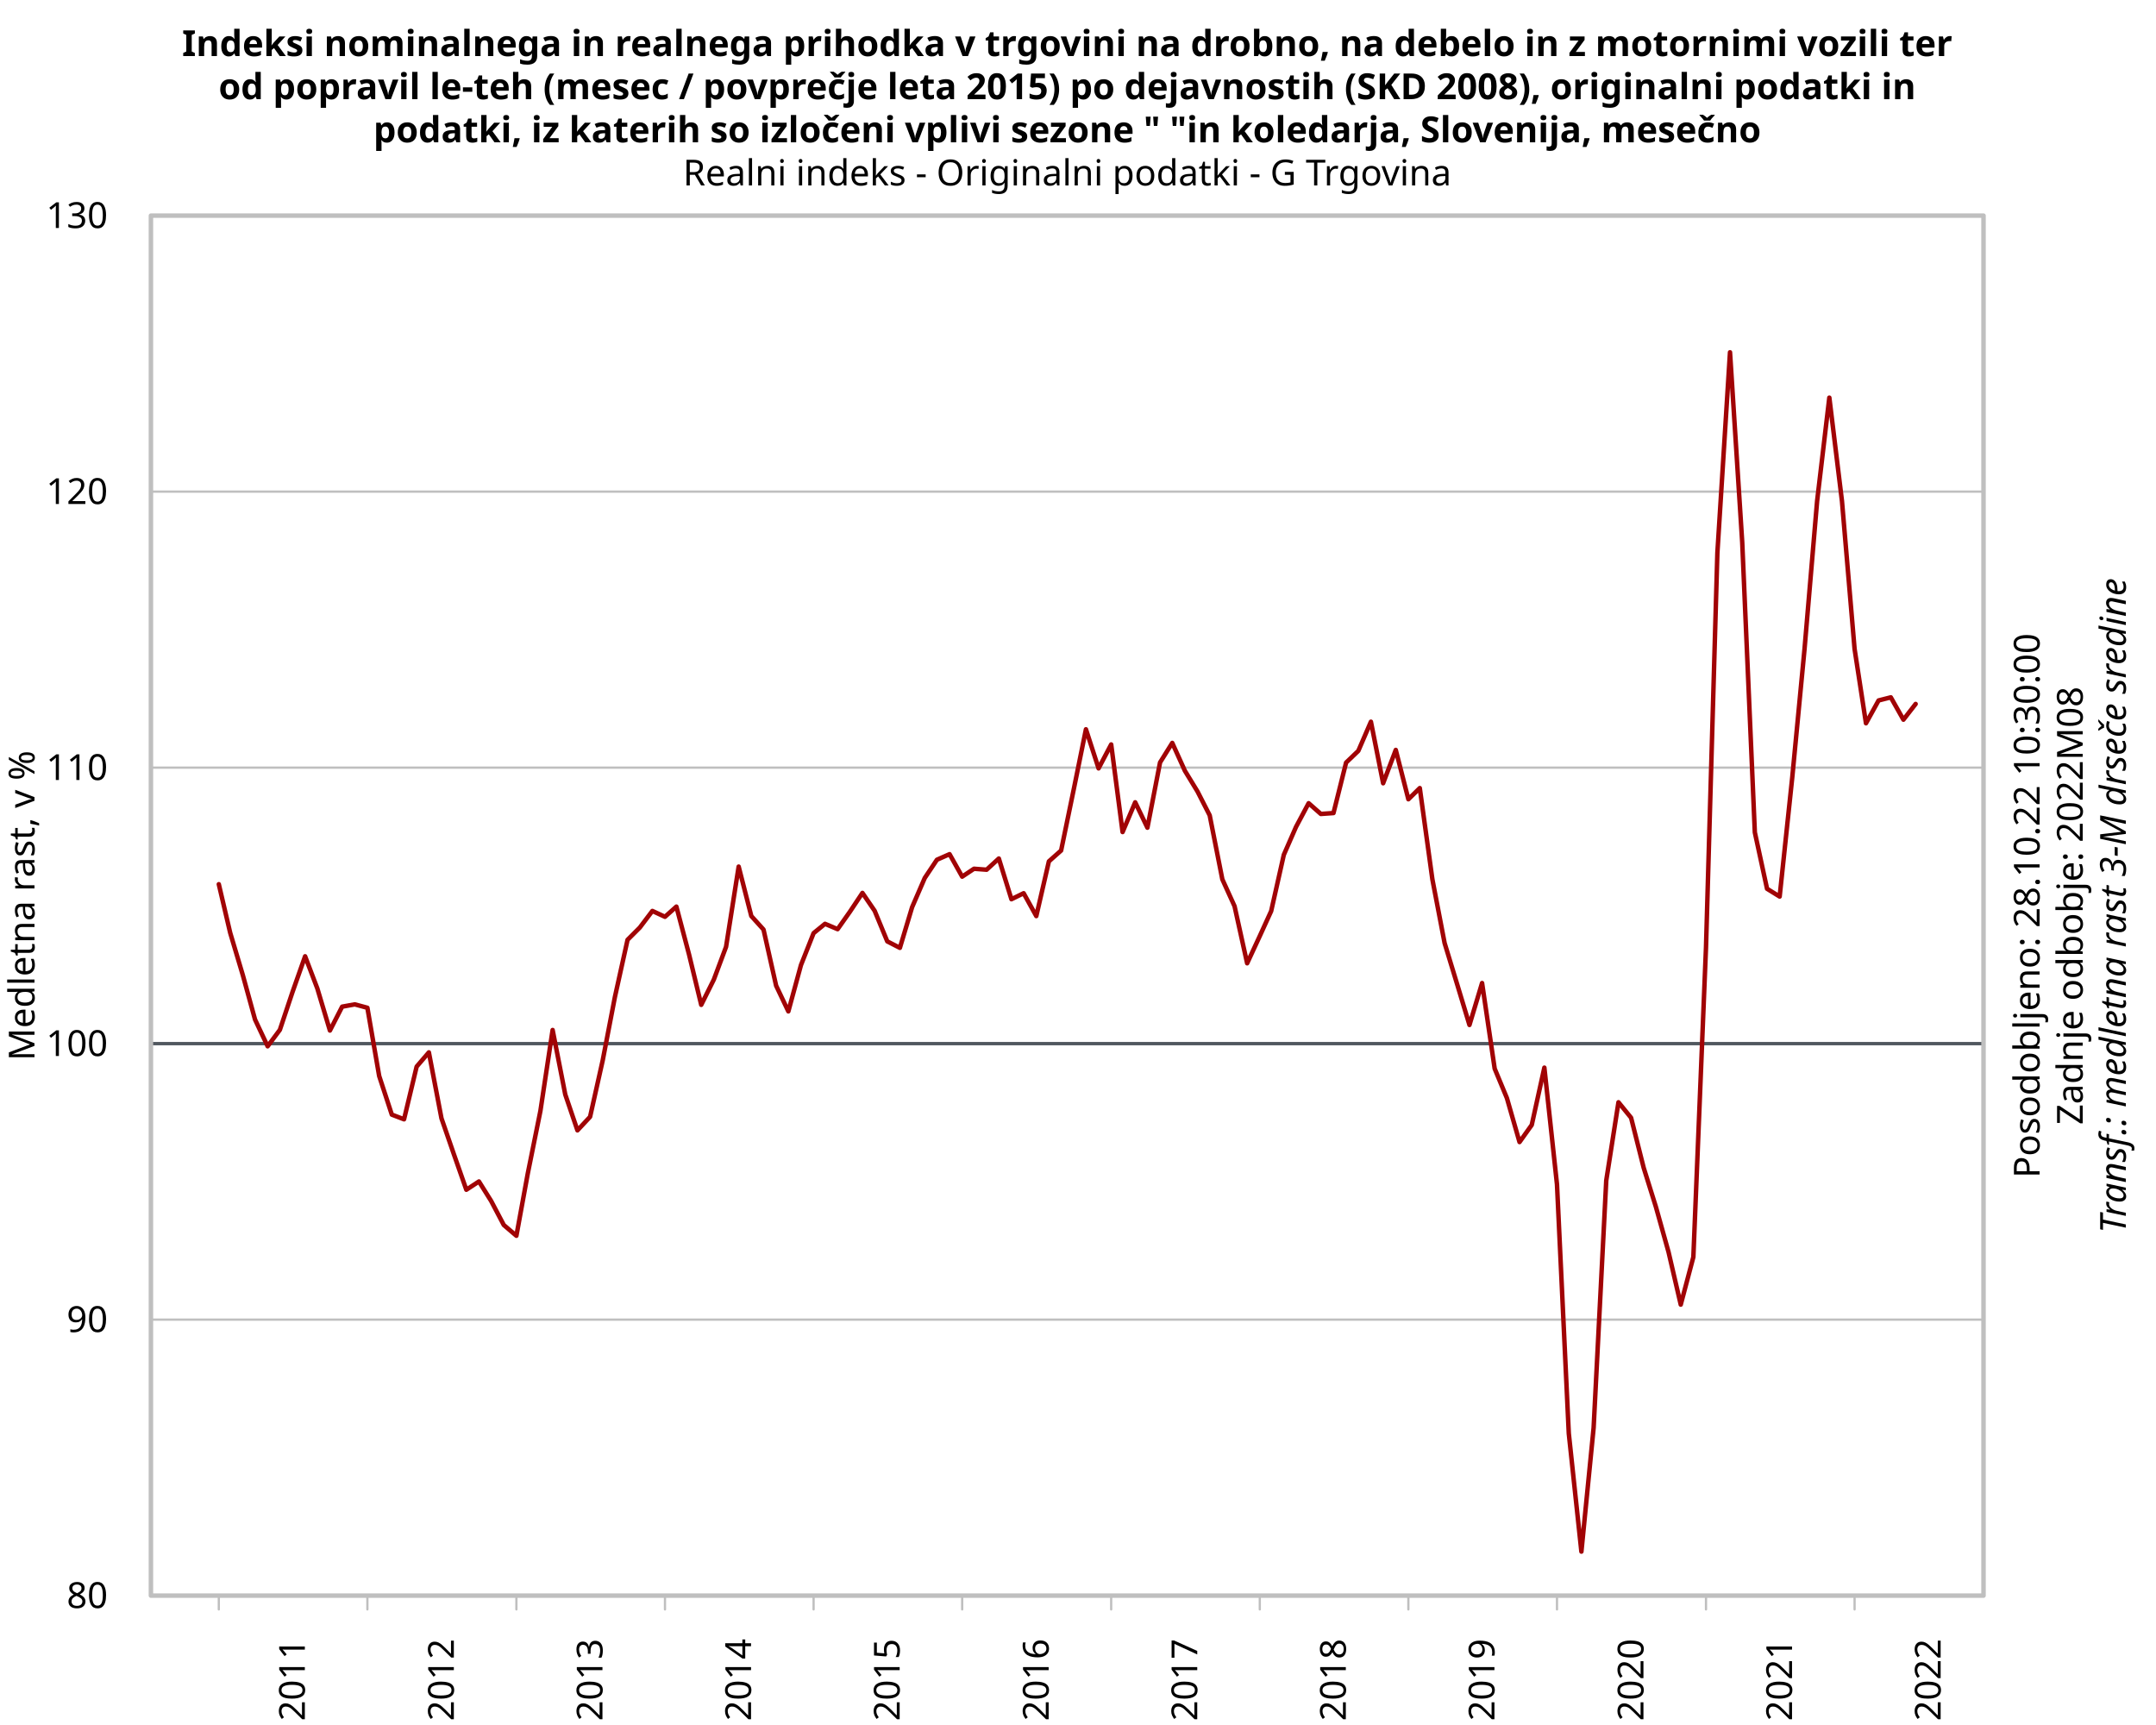
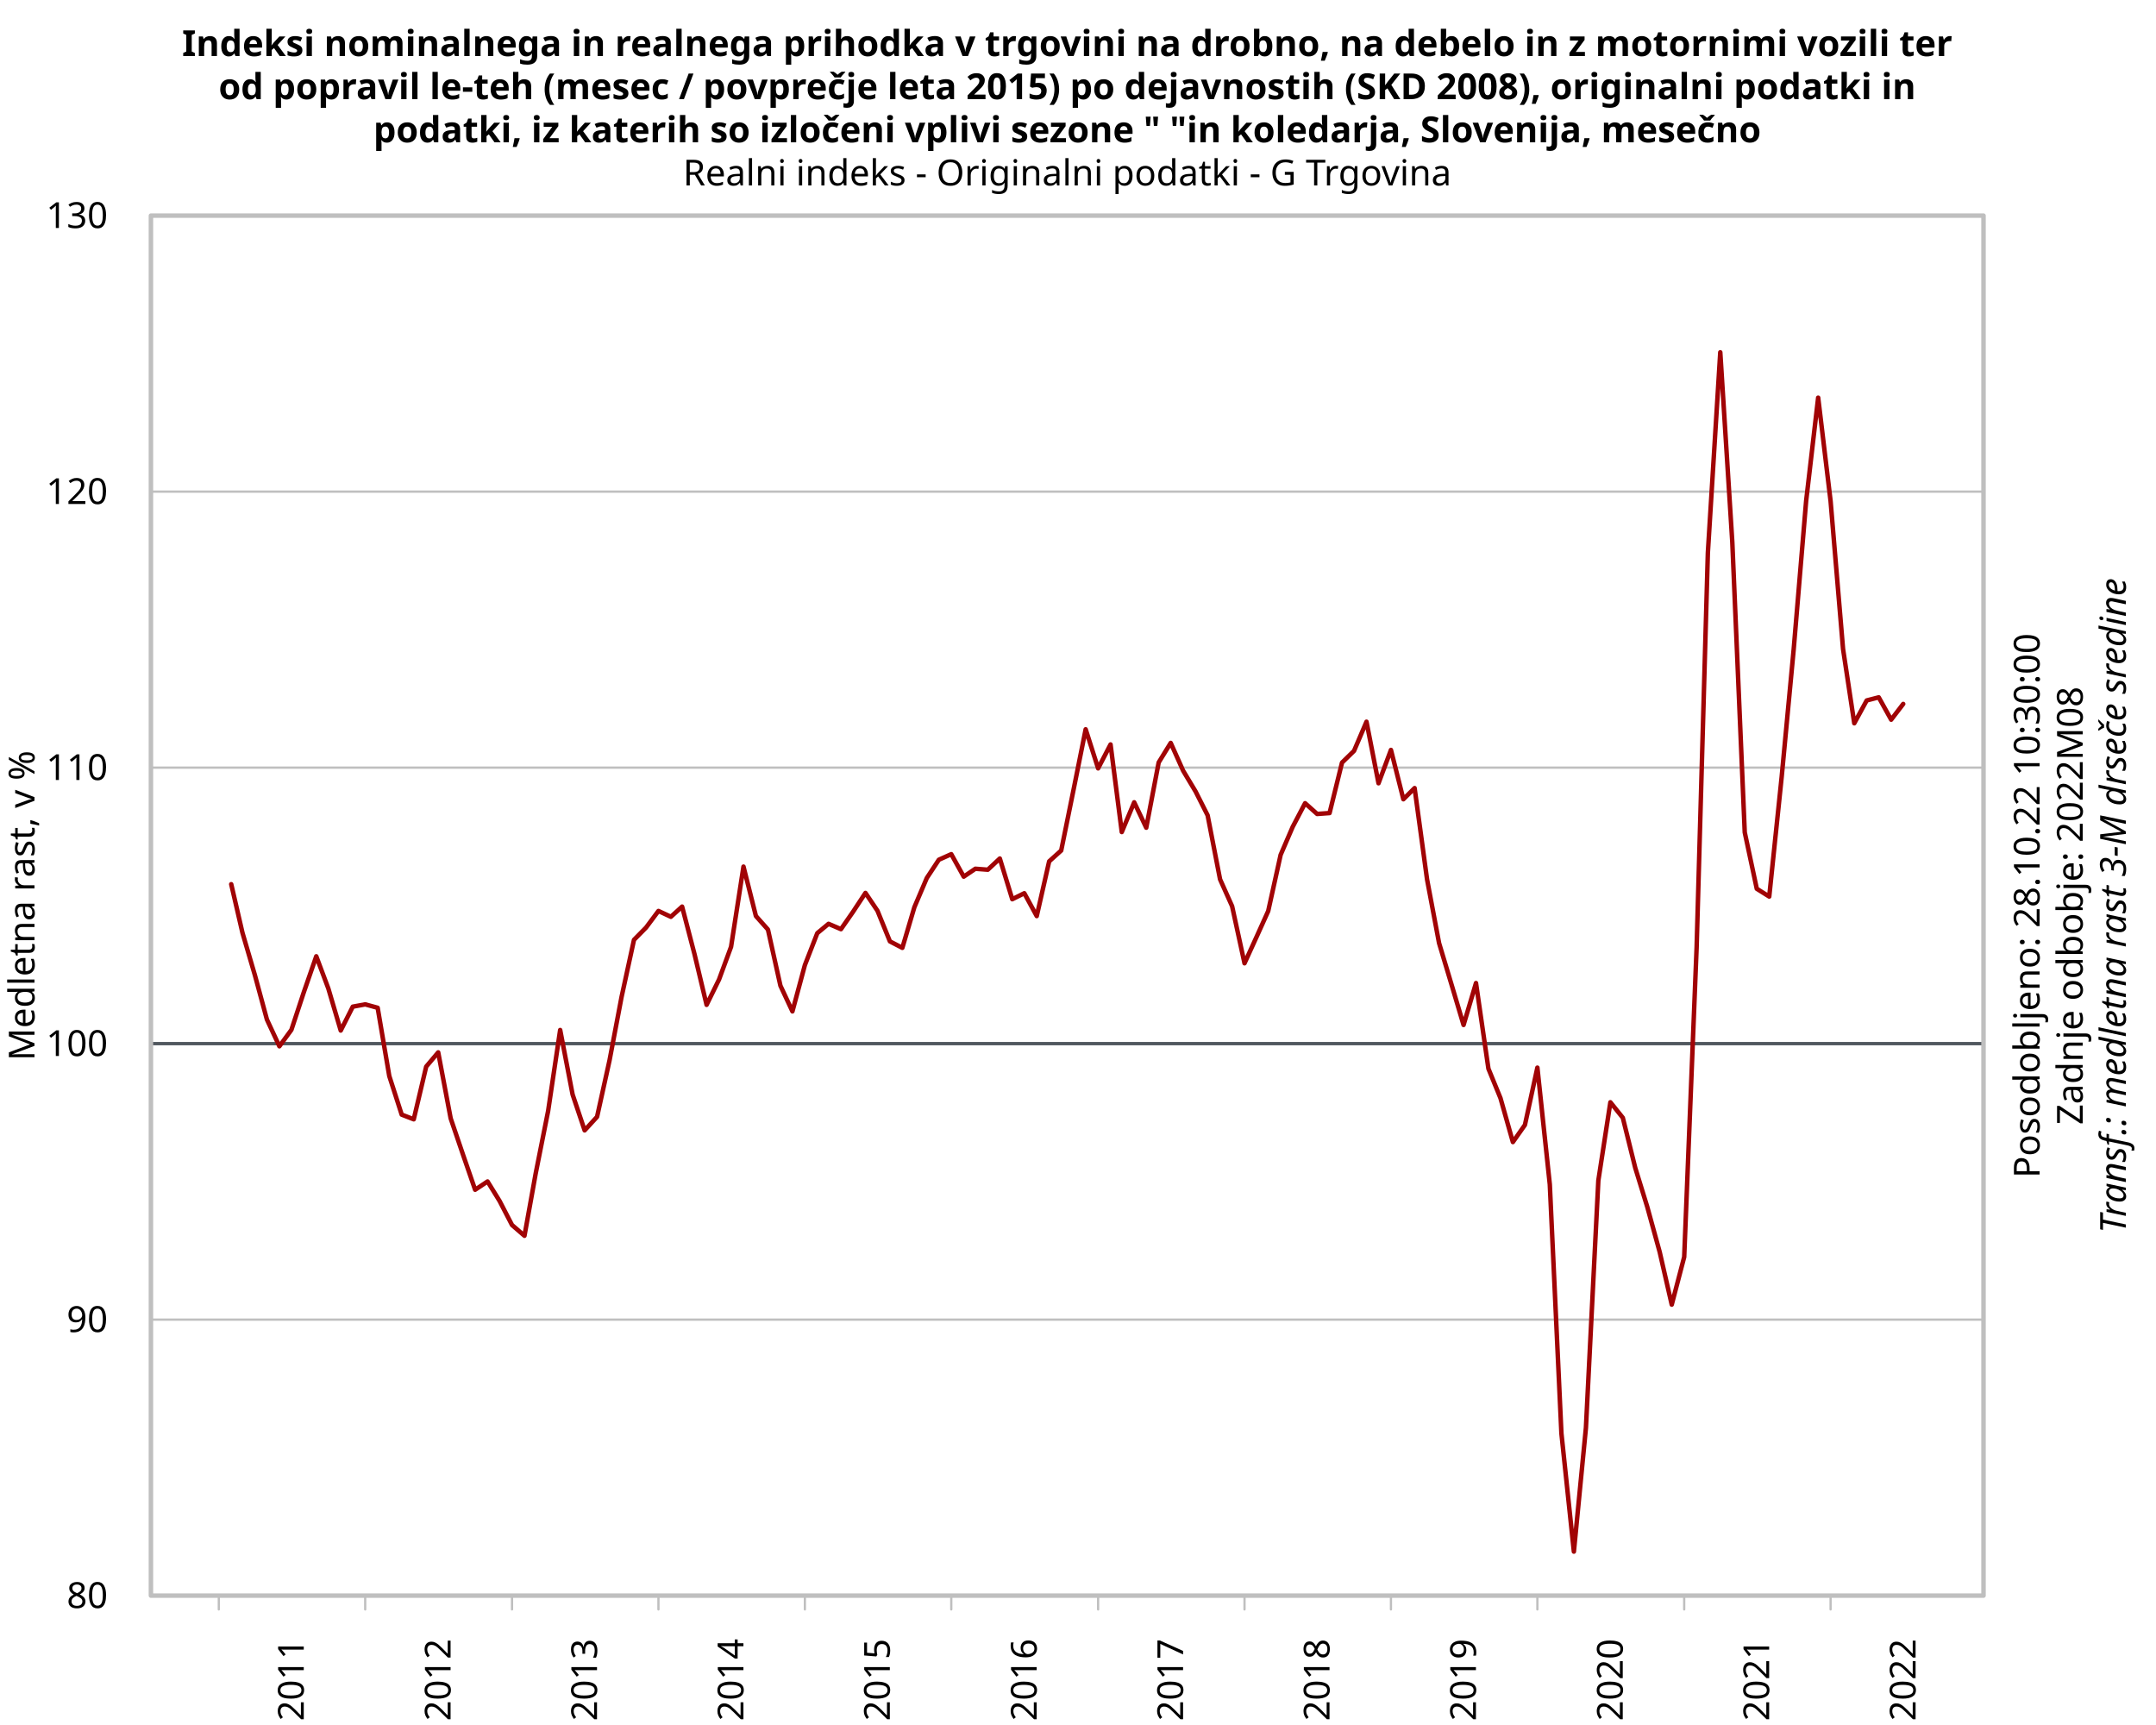
<svg xmlns="http://www.w3.org/2000/svg" class="svglite" data-engine-version="2.0" width="720.00pt" height="576.00pt" viewBox="0 0 720.00 576.00">
  <defs>
    <style type="text/css">
    .svglite line, .svglite polyline, .svglite polygon, .svglite path, .svglite rect, .svglite circle {
      fill: none;
      stroke: #000000;
      stroke-linecap: round;
      stroke-linejoin: round;
      stroke-miterlimit: 10.00;
    }
  </style>
  </defs>
  <rect width="100%" height="100%" style="stroke: none; fill: #FFFFFF;" />
  <defs>
    <clipPath id="cpMC4wMHw3MjAuMDB8MC4wMHw1NzYuMDA=">
      <rect x="0.00" y="0.00" width="720.00" height="576.00" />
    </clipPath>
  </defs>
  <g clip-path="url(#cpMC4wMHw3MjAuMDB8MC4wMHw1NzYuMDA=)">
</g>
  <defs>
    <clipPath id="cpNTAuNDB8NjYyLjQwfDcyLjAwfDUzMi44MA==">
      <rect x="50.40" y="72.00" width="612.00" height="460.80" />
    </clipPath>
  </defs>
  <g clip-path="url(#cpNTAuNDB8NjYyLjQwfDcyLjAwfDUzMi44MA==)">
    <line x1="50.40" y1="532.80" x2="662.40" y2="532.80" style="stroke-width: 0.75; stroke: #BFBFBF;" />
    <line x1="50.40" y1="440.64" x2="662.40" y2="440.64" style="stroke-width: 0.75; stroke: #BFBFBF;" />
    <line x1="50.40" y1="348.48" x2="662.40" y2="348.48" style="stroke-width: 0.75; stroke: #BFBFBF;" />
    <line x1="50.40" y1="256.32" x2="662.40" y2="256.32" style="stroke-width: 0.75; stroke: #BFBFBF;" />
    <line x1="50.40" y1="164.16" x2="662.40" y2="164.16" style="stroke-width: 0.75; stroke: #BFBFBF;" />
    <line x1="50.40" y1="72.00" x2="662.40" y2="72.00" style="stroke-width: 0.75; stroke: #BFBFBF;" />
  </g>
  <g clip-path="url(#cpMC4wMHw3MjAuMDB8MC4wMHw1NzYuMDA=)">
</g>
  <g clip-path="url(#cpNTAuNDB8NjYyLjQwfDcyLjAwfDUzMi44MA==)">
    <line x1="50.40" y1="348.48" x2="662.40" y2="348.48" style="stroke-width: 1.12; stroke: #50575E;" />
-     <polyline points="73.07,295.25 76.87,311.47 81.09,325.61 85.17,340.44 89.38,349.37 93.46,343.88 97.67,331.28 101.89,319.32 105.97,330.05 110.18,344.11 114.26,336.14 118.48,335.37 122.69,336.51 126.63,359.30 130.85,372.19 134.93,373.75 139.14,356.15 143.22,351.40 147.43,373.43 151.65,385.64 155.73,397.27 159.94,394.51 164.02,401.03 168.24,409.05 172.45,412.64 176.26,391.81 180.47,370.96 184.55,343.93 188.77,365.47 192.84,377.44 197.06,372.92 201.27,354.09 205.35,332.90 209.57,313.82 213.65,309.74 217.86,304.18 222.07,306.13 225.88,302.73 230.10,318.68 234.18,335.53 238.39,327.08 242.47,316.15 246.68,289.37 250.90,305.88 254.98,310.39 259.19,329.13 263.27,337.71 267.48,322.26 271.70,311.59 275.51,308.48 279.72,310.26 283.80,304.48 288.01,298.16 292.09,304.13 296.31,314.34 300.52,316.50 304.60,302.92 308.82,293.18 312.89,287.08 317.11,285.22 321.32,292.72 325.27,290.09 329.48,290.41 333.56,286.67 337.77,300.26 341.85,298.26 346.07,305.89 350.28,287.62 354.36,284.00 358.58,263.56 362.65,243.52 366.87,256.57 371.08,248.58 374.89,277.83 379.10,267.90 383.18,276.38 387.40,254.60 391.48,248.07 395.69,257.37 399.91,264.29 403.98,272.25 408.20,293.61 412.28,302.59 416.49,321.65 420.71,312.55 424.51,304.22 428.73,285.44 432.81,276.11 437.02,268.20 441.10,271.79 445.32,271.49 449.53,254.64 453.61,250.73 457.82,240.99 461.90,261.54 466.12,250.41 470.33,266.88 474.14,263.15 478.35,293.65 482.43,314.91 486.65,328.76 490.73,342.25 494.94,328.25 499.15,356.84 503.23,366.66 507.45,381.35 511.53,375.63 515.74,356.50 519.96,395.50 523.90,478.64 528.11,518.10 532.19,476.79 536.41,394.20 540.49,368.06 544.70,373.23 548.91,389.94 552.99,403.00 557.21,418.07 561.29,435.63 565.50,419.73 569.72,316.36 573.52,184.61 577.74,117.64 581.82,181.10 586.03,277.94 590.11,296.77 594.32,299.37 598.54,259.45 602.62,216.78 606.83,167.31 610.91,132.78 615.13,167.33 619.34,216.70 623.15,241.51 627.36,233.89 631.44,232.85 635.65,240.31 639.73,235.06 " style="stroke-width: 1.50; stroke: #A10305;" />
+     <polyline points="77.22,295.25 80.97,311.47 85.12,325.61 89.14,340.44 93.30,349.37 97.31,343.88 101.47,331.28 105.62,319.32 109.64,330.05 113.79,344.11 117.81,336.14 121.96,335.37 126.12,336.51 130.00,359.30 134.15,372.19 138.17,373.75 142.33,356.15 146.34,351.40 150.50,373.43 154.65,385.64 158.67,397.27 162.82,394.51 166.84,401.03 170.99,409.05 175.15,412.64 178.90,391.81 183.05,370.96 187.07,343.93 191.22,365.47 195.24,377.44 199.39,372.92 203.55,354.09 207.57,332.90 211.72,313.82 215.74,309.74 219.89,304.18 224.04,306.13 227.79,302.73 231.95,318.68 235.97,335.53 240.12,327.08 244.14,316.15 248.29,289.37 252.44,305.88 256.46,310.39 260.62,329.13 264.63,337.71 268.79,322.26 272.94,311.59 276.69,308.48 280.84,310.26 284.86,304.48 289.02,298.16 293.04,304.13 297.19,314.34 301.34,316.50 305.36,302.92 309.51,293.18 313.53,287.08 317.68,285.22 321.84,292.72 325.72,290.09 329.88,290.41 333.89,286.67 338.05,300.26 342.07,298.26 346.22,305.89 350.37,287.62 354.39,284.00 358.54,263.56 362.56,243.52 366.72,256.57 370.87,248.58 374.62,277.83 378.77,267.90 382.79,276.38 386.94,254.60 390.96,248.07 395.12,257.37 399.27,264.29 403.29,272.25 407.44,293.61 411.46,302.59 415.61,321.65 419.76,312.55 423.52,304.22 427.67,285.44 431.69,276.11 435.84,268.20 439.86,271.79 444.01,271.49 448.17,254.64 452.18,250.73 456.34,240.99 460.36,261.54 464.51,250.41 468.66,266.88 472.41,263.15 476.57,293.65 480.58,314.91 484.74,328.76 488.76,342.25 492.91,328.25 497.06,356.84 501.08,366.66 505.23,381.35 509.25,375.63 513.41,356.50 517.56,395.50 521.44,478.64 525.60,518.10 529.62,476.79 533.77,394.20 537.79,368.06 541.94,373.23 546.09,389.94 550.11,403.00 554.26,418.07 558.28,435.63 562.44,419.73 566.59,316.36 570.34,184.61 574.49,117.64 578.51,181.10 582.66,277.94 586.68,296.77 590.84,299.37 594.99,259.45 599.01,216.78 603.16,167.31 607.18,132.78 611.33,167.33 615.49,216.70 619.24,241.51 623.39,233.89 627.41,232.85 631.56,240.31 635.58,235.06 " style="stroke-width: 1.50; stroke: #A10305;" />
  </g>
  <g clip-path="url(#cpMC4wMHw3MjAuMDB8MC4wMHw1NzYuMDA=)">
    <line x1="73.07" y1="532.80" x2="73.07" y2="537.41" style="stroke-width: 0.75; stroke: #BFBFBF;" />
-     <line x1="122.69" y1="532.80" x2="122.69" y2="537.41" style="stroke-width: 0.75; stroke: #BFBFBF;" />
-     <line x1="172.45" y1="532.80" x2="172.45" y2="537.41" style="stroke-width: 0.75; stroke: #BFBFBF;" />
-     <line x1="222.07" y1="532.80" x2="222.07" y2="537.41" style="stroke-width: 0.75; stroke: #BFBFBF;" />
-     <line x1="271.70" y1="532.80" x2="271.70" y2="537.41" style="stroke-width: 0.75; stroke: #BFBFBF;" />
-     <line x1="321.32" y1="532.80" x2="321.32" y2="537.41" style="stroke-width: 0.75; stroke: #BFBFBF;" />
-     <line x1="371.08" y1="532.80" x2="371.08" y2="537.41" style="stroke-width: 0.75; stroke: #BFBFBF;" />
-     <line x1="420.71" y1="532.80" x2="420.71" y2="537.41" style="stroke-width: 0.75; stroke: #BFBFBF;" />
-     <line x1="470.33" y1="532.80" x2="470.33" y2="537.41" style="stroke-width: 0.75; stroke: #BFBFBF;" />
-     <line x1="519.96" y1="532.80" x2="519.96" y2="537.41" style="stroke-width: 0.75; stroke: #BFBFBF;" />
-     <line x1="569.72" y1="532.80" x2="569.72" y2="537.41" style="stroke-width: 0.75; stroke: #BFBFBF;" />
-     <line x1="619.34" y1="532.80" x2="619.34" y2="537.41" style="stroke-width: 0.75; stroke: #BFBFBF;" />
-     <text transform="translate(101.80,547.20) rotate(-90)" text-anchor="end" style="font-size: 12.00px; font-family: sans;" textLength="26.70px" lengthAdjust="spacingAndGlyphs">2011</text>
-     <text transform="translate(151.56,547.20) rotate(-90)" text-anchor="end" style="font-size: 12.00px; font-family: sans;" textLength="26.70px" lengthAdjust="spacingAndGlyphs">2012</text>
-     <text transform="translate(201.19,547.20) rotate(-90)" text-anchor="end" style="font-size: 12.00px; font-family: sans;" textLength="26.70px" lengthAdjust="spacingAndGlyphs">2013</text>
-     <text transform="translate(250.81,547.20) rotate(-90)" text-anchor="end" style="font-size: 12.00px; font-family: sans;" textLength="26.70px" lengthAdjust="spacingAndGlyphs">2014</text>
-     <text transform="translate(300.44,547.20) rotate(-90)" text-anchor="end" style="font-size: 12.00px; font-family: sans;" textLength="26.70px" lengthAdjust="spacingAndGlyphs">2015</text>
-     <text transform="translate(350.20,547.20) rotate(-90)" text-anchor="end" style="font-size: 12.00px; font-family: sans;" textLength="26.70px" lengthAdjust="spacingAndGlyphs">2016</text>
-     <text transform="translate(399.82,547.20) rotate(-90)" text-anchor="end" style="font-size: 12.00px; font-family: sans;" textLength="26.70px" lengthAdjust="spacingAndGlyphs">2017</text>
-     <text transform="translate(449.44,547.20) rotate(-90)" text-anchor="end" style="font-size: 12.00px; font-family: sans;" textLength="26.70px" lengthAdjust="spacingAndGlyphs">2018</text>
-     <text transform="translate(499.07,547.20) rotate(-90)" text-anchor="end" style="font-size: 12.00px; font-family: sans;" textLength="26.70px" lengthAdjust="spacingAndGlyphs">2019</text>
-     <text transform="translate(548.83,547.20) rotate(-90)" text-anchor="end" style="font-size: 12.00px; font-family: sans;" textLength="26.70px" lengthAdjust="spacingAndGlyphs">2020</text>
-     <text transform="translate(598.45,547.20) rotate(-90)" text-anchor="end" style="font-size: 12.00px; font-family: sans;" textLength="26.70px" lengthAdjust="spacingAndGlyphs">2021</text>
-     <text transform="translate(648.08,547.20) rotate(-90)" text-anchor="end" style="font-size: 12.00px; font-family: sans;" textLength="26.70px" lengthAdjust="spacingAndGlyphs">2022</text>
+     <line x1="121.96" y1="532.80" x2="121.96" y2="537.41" style="stroke-width: 0.75; stroke: #BFBFBF;" />
+     <line x1="170.99" y1="532.80" x2="170.99" y2="537.41" style="stroke-width: 0.75; stroke: #BFBFBF;" />
+     <line x1="219.89" y1="532.80" x2="219.89" y2="537.41" style="stroke-width: 0.75; stroke: #BFBFBF;" />
+     <line x1="268.79" y1="532.80" x2="268.79" y2="537.41" style="stroke-width: 0.75; stroke: #BFBFBF;" />
+     <line x1="317.68" y1="532.80" x2="317.68" y2="537.41" style="stroke-width: 0.75; stroke: #BFBFBF;" />
+     <line x1="366.72" y1="532.80" x2="366.72" y2="537.41" style="stroke-width: 0.75; stroke: #BFBFBF;" />
+     <line x1="415.61" y1="532.80" x2="415.61" y2="537.41" style="stroke-width: 0.75; stroke: #BFBFBF;" />
+     <line x1="464.51" y1="532.80" x2="464.51" y2="537.41" style="stroke-width: 0.75; stroke: #BFBFBF;" />
+     <line x1="513.41" y1="532.80" x2="513.41" y2="537.41" style="stroke-width: 0.75; stroke: #BFBFBF;" />
+     <line x1="562.44" y1="532.80" x2="562.44" y2="537.41" style="stroke-width: 0.75; stroke: #BFBFBF;" />
+     <line x1="611.33" y1="532.80" x2="611.33" y2="537.41" style="stroke-width: 0.75; stroke: #BFBFBF;" />
+     <text transform="translate(101.44,547.20) rotate(-90)" text-anchor="end" style="font-size: 12.00px; font-family: sans;" textLength="26.70px" lengthAdjust="spacingAndGlyphs">2011</text>
+     <text transform="translate(150.47,547.20) rotate(-90)" text-anchor="end" style="font-size: 12.00px; font-family: sans;" textLength="26.70px" lengthAdjust="spacingAndGlyphs">2012</text>
+     <text transform="translate(199.37,547.20) rotate(-90)" text-anchor="end" style="font-size: 12.00px; font-family: sans;" textLength="26.70px" lengthAdjust="spacingAndGlyphs">2013</text>
+     <text transform="translate(248.27,547.20) rotate(-90)" text-anchor="end" style="font-size: 12.00px; font-family: sans;" textLength="26.70px" lengthAdjust="spacingAndGlyphs">2014</text>
+     <text transform="translate(297.16,547.20) rotate(-90)" text-anchor="end" style="font-size: 12.00px; font-family: sans;" textLength="26.70px" lengthAdjust="spacingAndGlyphs">2015</text>
+     <text transform="translate(346.20,547.20) rotate(-90)" text-anchor="end" style="font-size: 12.00px; font-family: sans;" textLength="26.70px" lengthAdjust="spacingAndGlyphs">2016</text>
+     <text transform="translate(395.09,547.20) rotate(-90)" text-anchor="end" style="font-size: 12.00px; font-family: sans;" textLength="26.70px" lengthAdjust="spacingAndGlyphs">2017</text>
+     <text transform="translate(443.99,547.20) rotate(-90)" text-anchor="end" style="font-size: 12.00px; font-family: sans;" textLength="26.70px" lengthAdjust="spacingAndGlyphs">2018</text>
+     <text transform="translate(492.89,547.20) rotate(-90)" text-anchor="end" style="font-size: 12.00px; font-family: sans;" textLength="26.70px" lengthAdjust="spacingAndGlyphs">2019</text>
+     <text transform="translate(541.92,547.20) rotate(-90)" text-anchor="end" style="font-size: 12.00px; font-family: sans;" textLength="26.70px" lengthAdjust="spacingAndGlyphs">2020</text>
+     <text transform="translate(590.81,547.20) rotate(-90)" text-anchor="end" style="font-size: 12.00px; font-family: sans;" textLength="26.70px" lengthAdjust="spacingAndGlyphs">2021</text>
+     <text transform="translate(639.71,547.20) rotate(-90)" text-anchor="end" style="font-size: 12.00px; font-family: sans;" textLength="26.70px" lengthAdjust="spacingAndGlyphs">2022</text>
    <text x="36.00" y="536.93" text-anchor="end" style="font-size: 12.00px; font-family: sans;" textLength="13.35px" lengthAdjust="spacingAndGlyphs">80</text>
    <text x="36.00" y="444.77" text-anchor="end" style="font-size: 12.00px; font-family: sans;" textLength="13.35px" lengthAdjust="spacingAndGlyphs">90</text>
    <text x="36.00" y="352.61" text-anchor="end" style="font-size: 12.00px; font-family: sans;" textLength="20.02px" lengthAdjust="spacingAndGlyphs">100</text>
    <text x="36.00" y="260.45" text-anchor="end" style="font-size: 12.00px; font-family: sans;" textLength="20.02px" lengthAdjust="spacingAndGlyphs">110</text>
    <text x="36.00" y="168.29" text-anchor="end" style="font-size: 12.00px; font-family: sans;" textLength="20.02px" lengthAdjust="spacingAndGlyphs">120</text>
    <text x="36.00" y="76.13" text-anchor="end" style="font-size: 12.00px; font-family: sans;" textLength="20.02px" lengthAdjust="spacingAndGlyphs">130</text>
    <polygon points="50.40,532.80 662.40,532.80 662.40,72.00 50.40,72.00 " style="stroke-width: 1.50; stroke: #BFBFBF; fill: none;" />
    <text x="356.40" y="18.72" text-anchor="middle" style="font-size: 12.00px; font-weight: bold; font-family: sans;" textLength="515.67px" lengthAdjust="spacingAndGlyphs">Indeksi nominalnega in realnega prihodka v trgovini na drobno, na debelo in z motornimi vozili ter</text>
    <text x="356.40" y="33.12" text-anchor="middle" style="font-size: 12.00px; font-weight: bold; font-family: sans;" textLength="509.67px" lengthAdjust="spacingAndGlyphs">od popravil le-teh (mesec / povprečje leta 2015) po dejavnostih (SKD 2008), originalni podatki in</text>
    <text x="356.40" y="47.52" text-anchor="middle" style="font-size: 12.00px; font-weight: bold; font-family: sans;" textLength="412.12px" lengthAdjust="spacingAndGlyphs">podatki, iz katerih so izločeni vplivi sezone " "in koledarja, Slovenija, mesečno</text>
    <text x="356.40" y="61.92" text-anchor="middle" style="font-size: 12.00px; font-family: sans;" textLength="245.46px" lengthAdjust="spacingAndGlyphs">Realni indeks - Originalni podatki - G Trgovina</text>
    <text transform="translate(11.52,302.40) rotate(-90)" text-anchor="middle" style="font-size: 12.00px; font-family: sans;" textLength="99.39px" lengthAdjust="spacingAndGlyphs">Medletna rast, v %</text>
    <text transform="translate(681.12,302.40) rotate(-90)" text-anchor="middle" style="font-size: 12.00px; font-family: sans;" textLength="176.16px" lengthAdjust="spacingAndGlyphs">Posodobljeno: 28.10.22 10:30:00</text>
    <text transform="translate(695.52,302.40) rotate(-90)" text-anchor="middle" style="font-size: 12.00px; font-family: sans;" textLength="139.45px" lengthAdjust="spacingAndGlyphs">Zadnje odbobje: 2022M08</text>
    <text transform="translate(709.92,302.40) rotate(-90)" text-anchor="middle" style="font-size: 12.00px; font-style: italic; font-family: sans;" textLength="222.79px" lengthAdjust="spacingAndGlyphs">Transf.: medletna rast 3-M drseče sredine</text>
  </g>
</svg>
